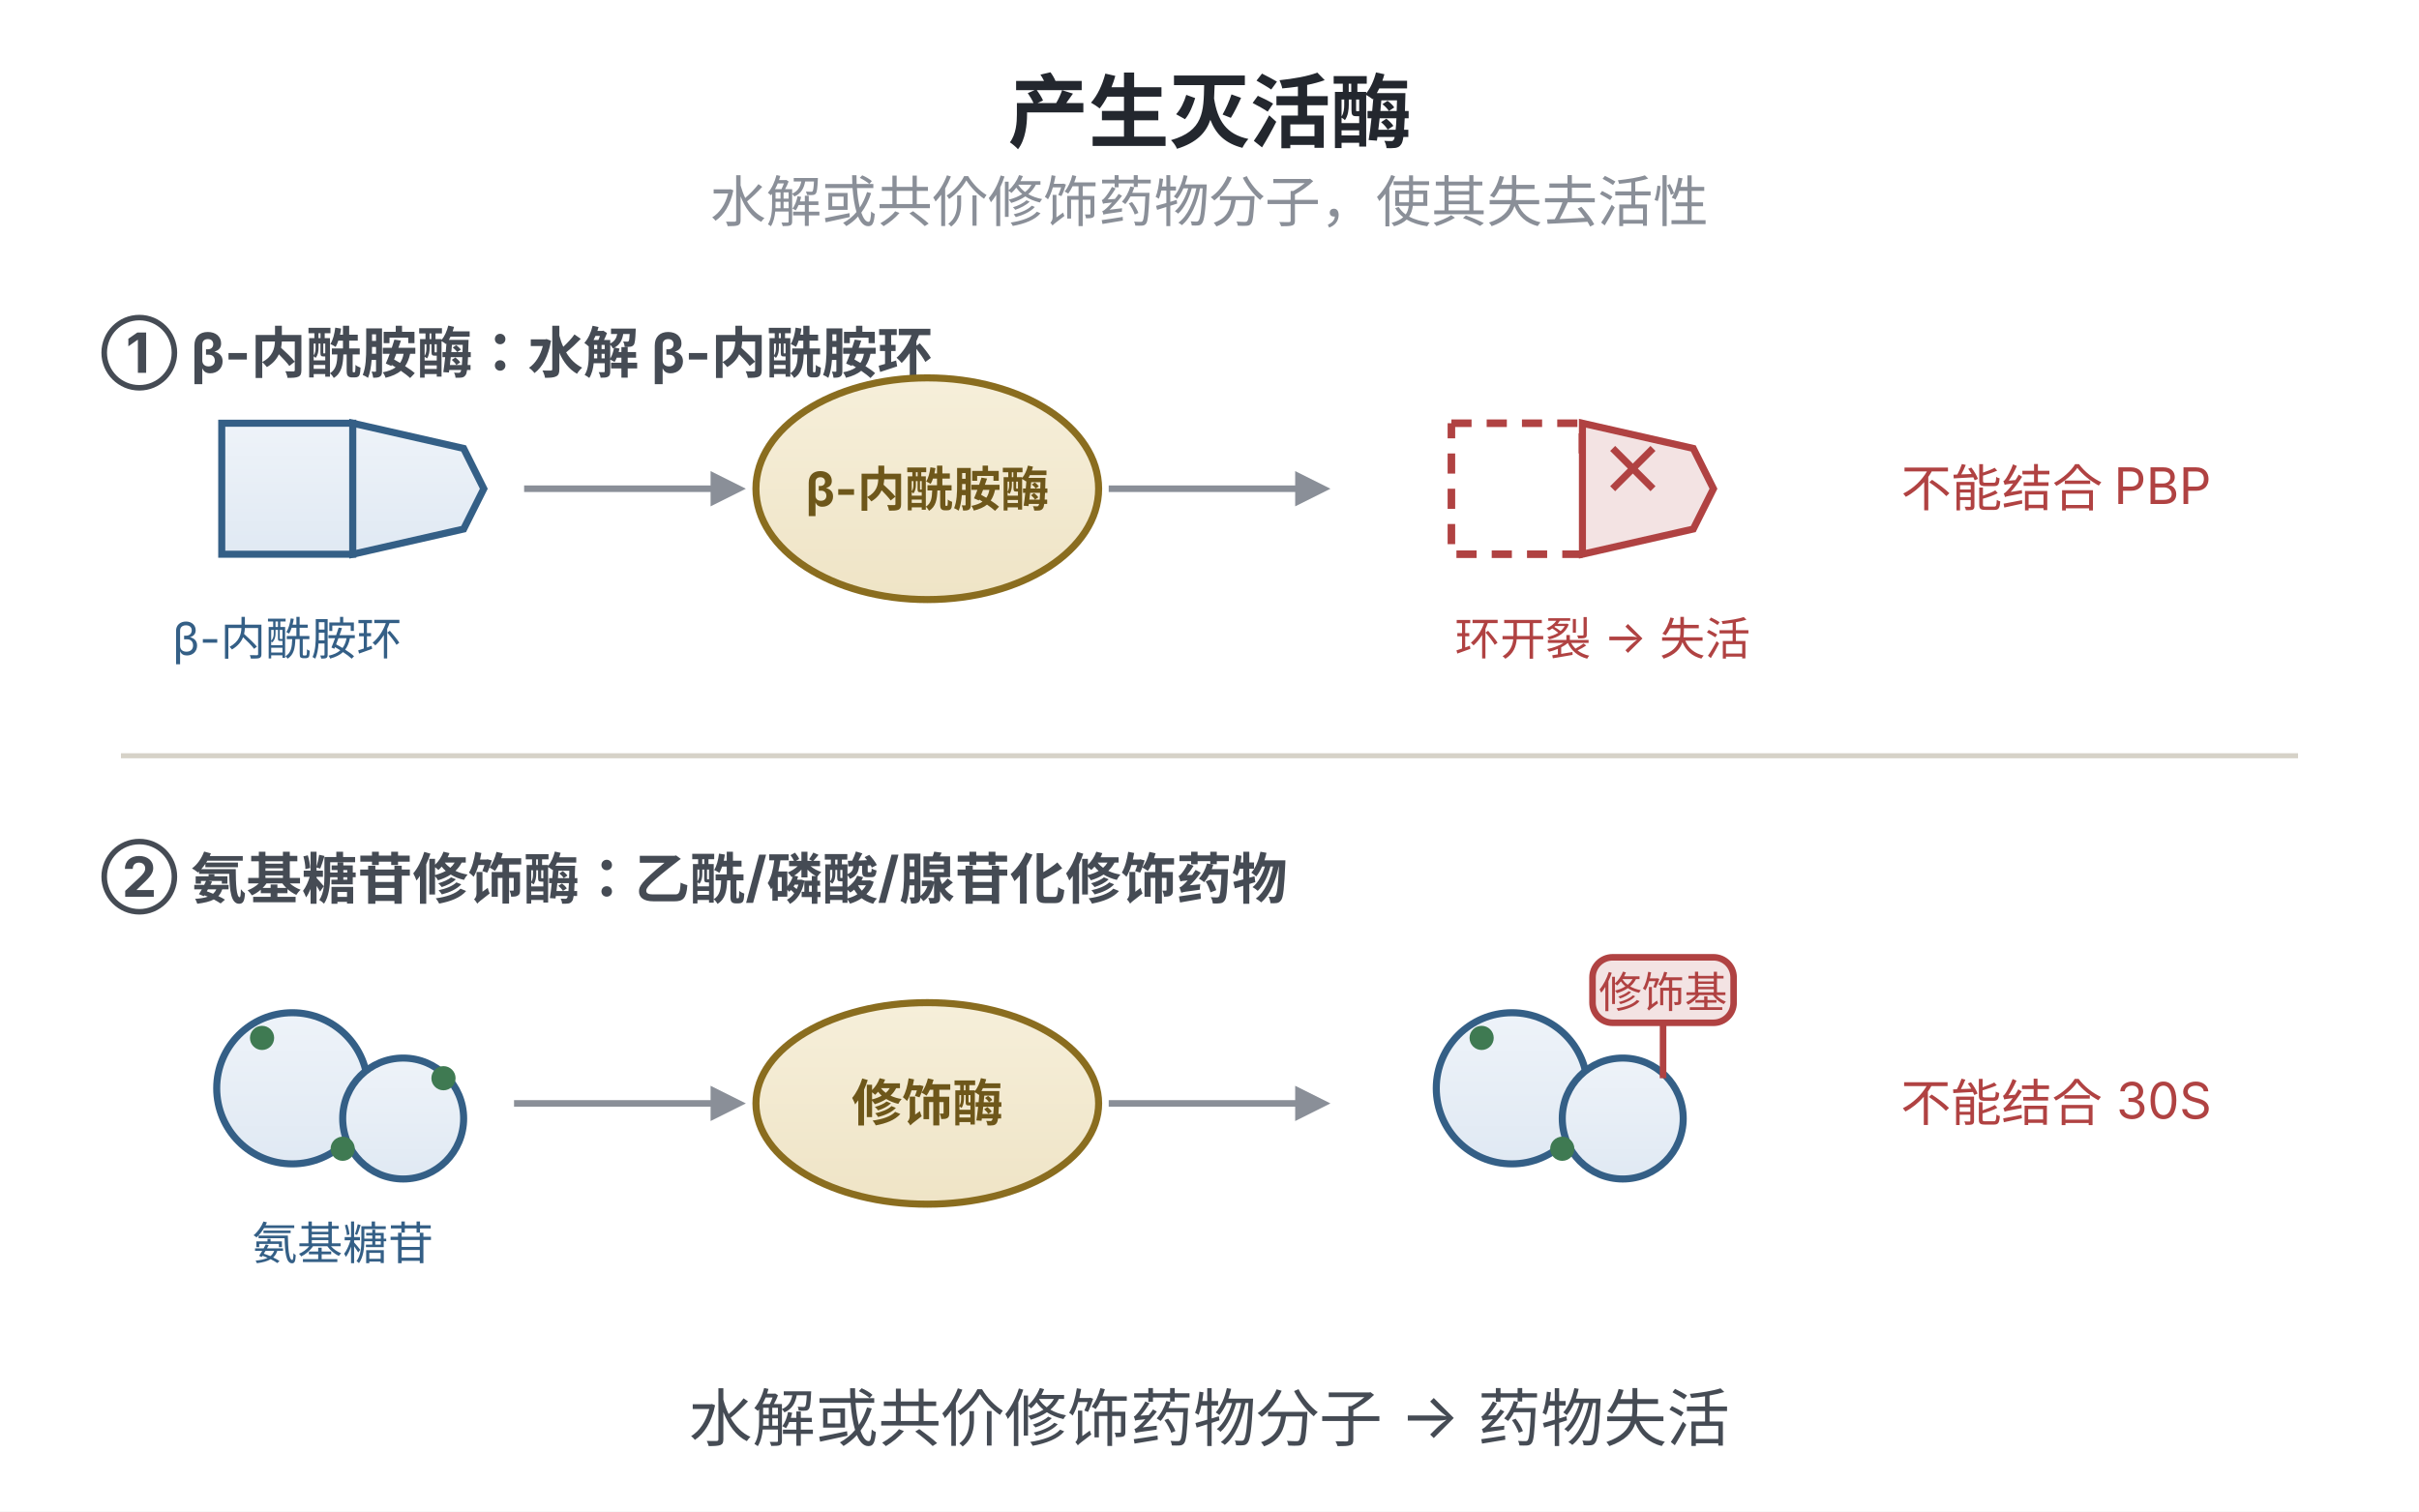
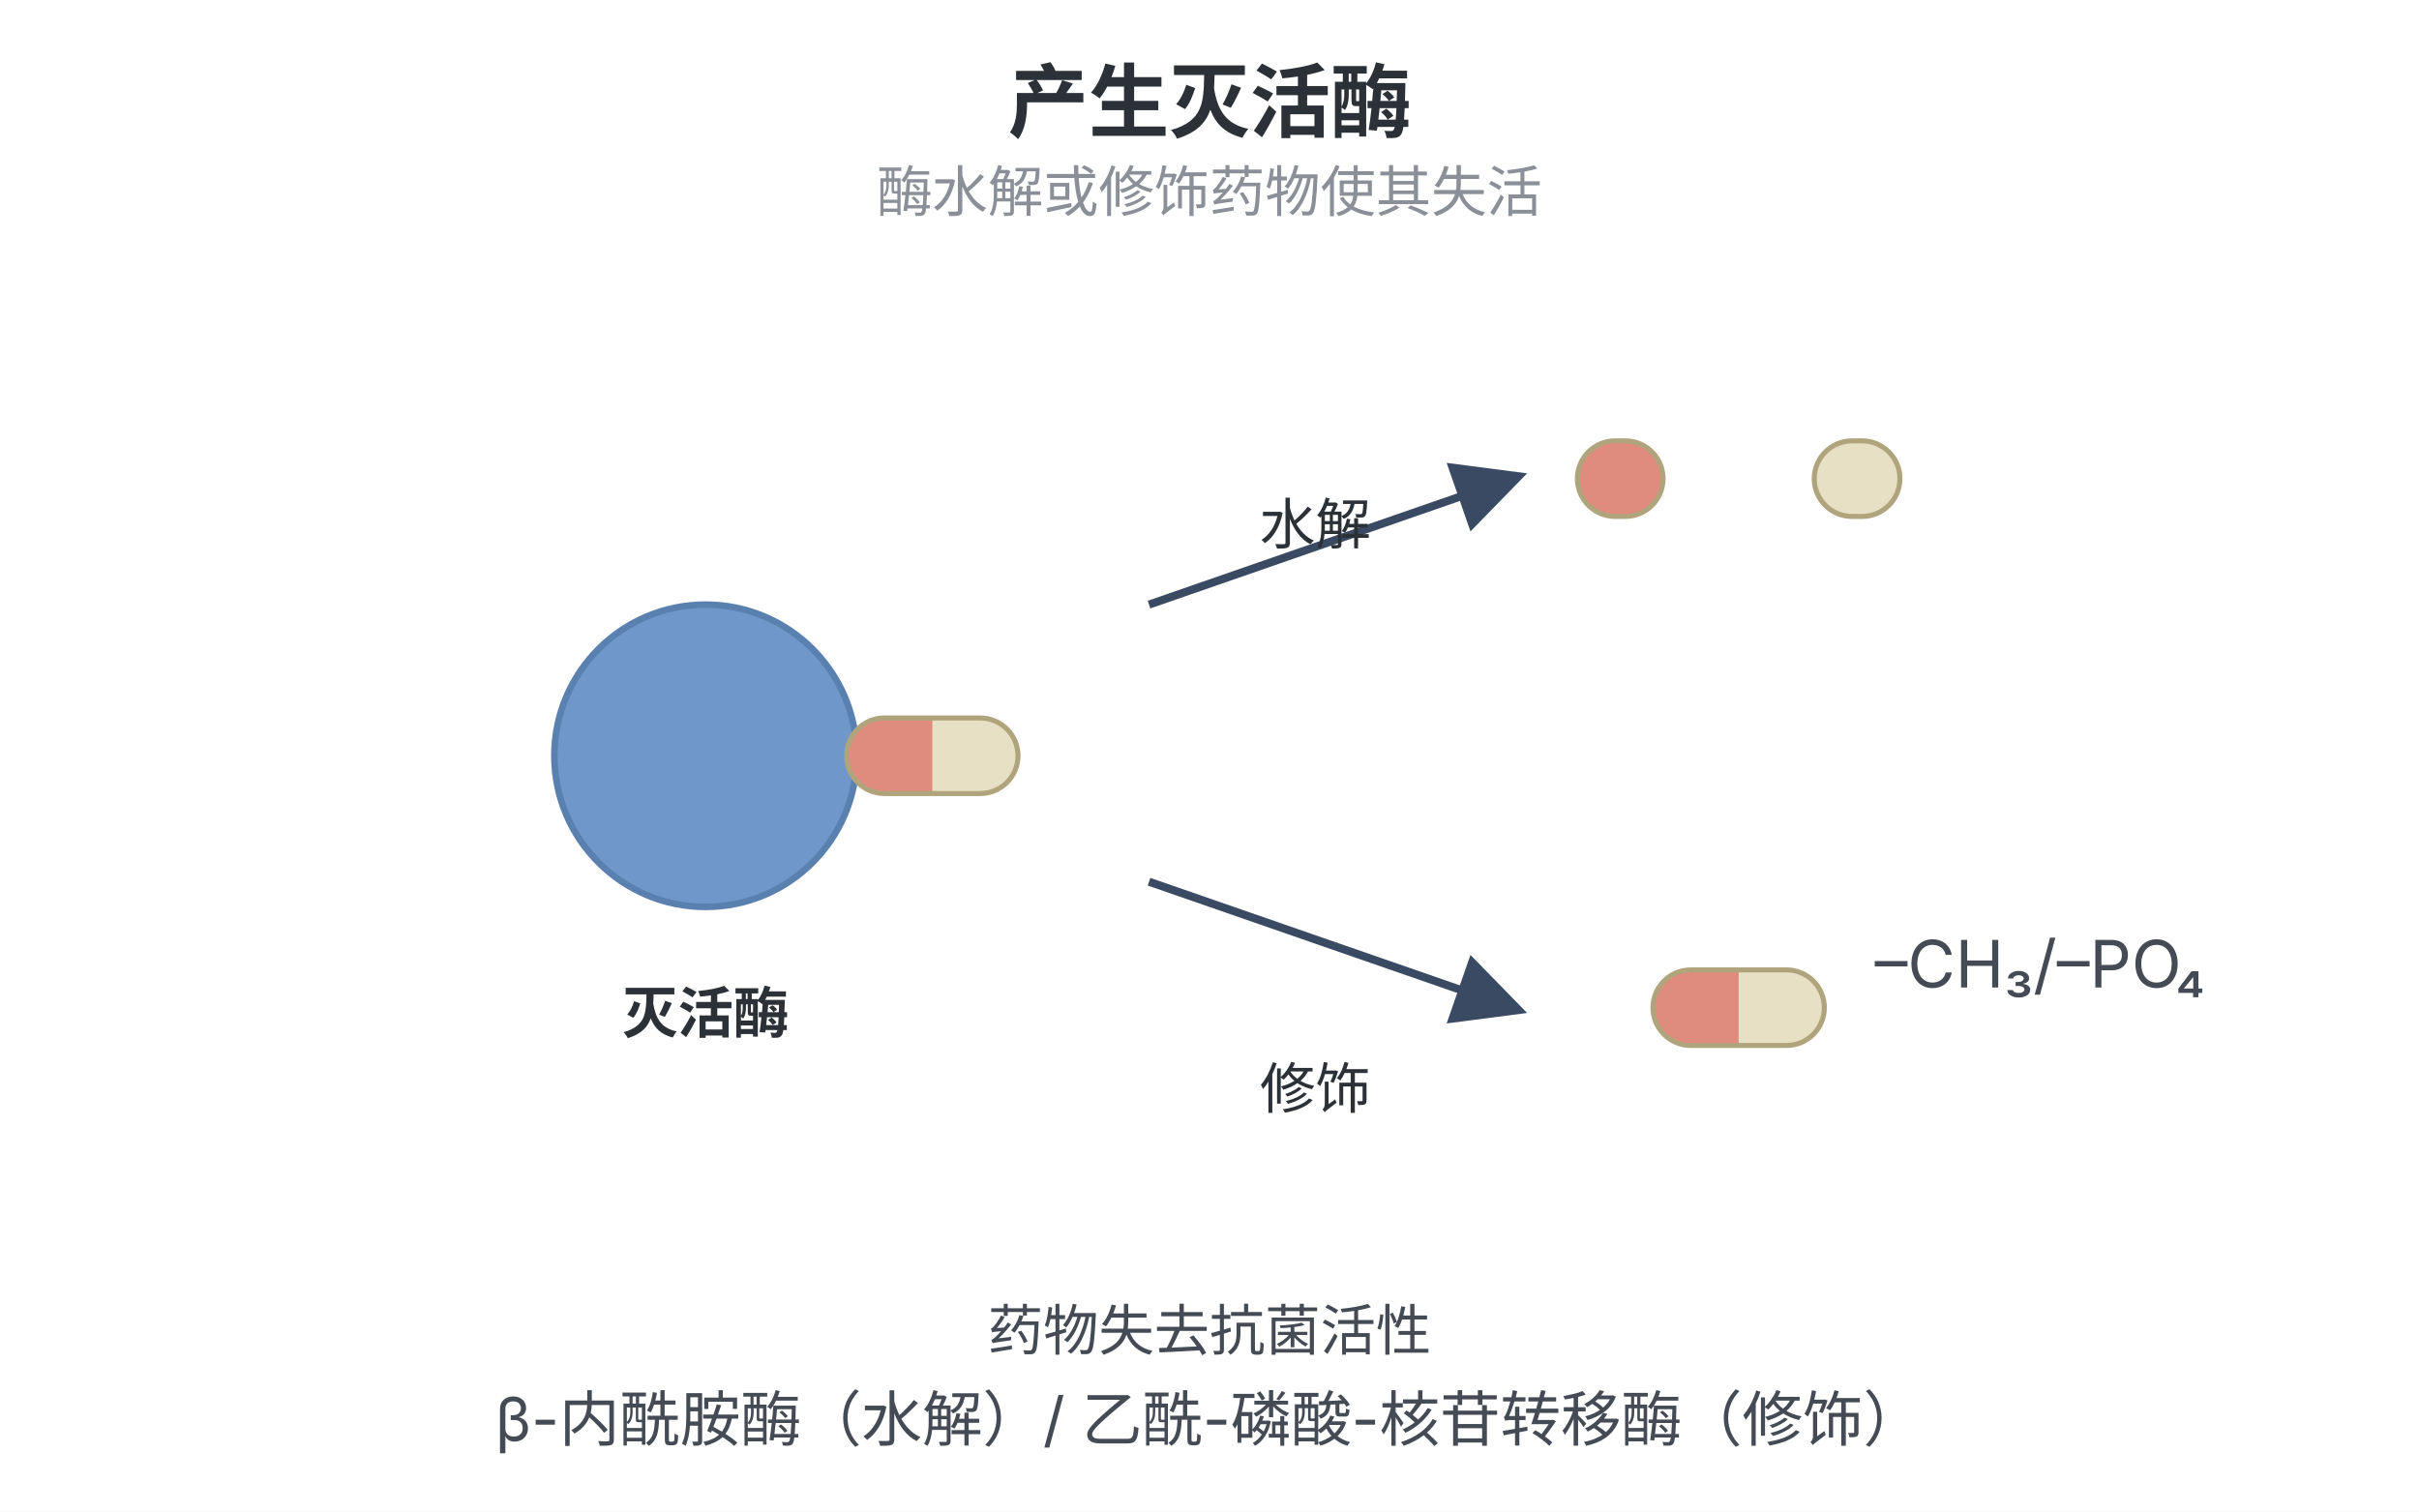
<svg xmlns="http://www.w3.org/2000/svg" viewBox="0 0 480 300" font-family="-apple-system,'PingFang SC','Microsoft YaHei',sans-serif">
  <defs>
-     <linearGradient id="enDrug" x1="0" y1="0" x2="0" y2="1">
-       <stop offset="0" stop-color="#eef3f9" />
-       <stop offset="1" stop-color="#e0e9f3" />
-     </linearGradient>
-     <linearGradient id="enEnz" x1="0" y1="0" x2="0" y2="1">
-       <stop offset="0" stop-color="#f6efda" />
-       <stop offset="1" stop-color="#efe4c6" />
-     </linearGradient>
+     <clipPath id="cap">
+       <rect x="-17" y="-7.5" width="34" height="15" rx="7.5" />
+     </clipPath>
+     <marker id="arr" markerWidth="9" markerHeight="9" refX="7" refY="4.5" orient="auto">
+       <path d="M0,0 L9,4.5 L0,9 z" fill="#3a4a63" />
+     </marker>
+     <marker id="arrG" markerWidth="9" markerHeight="9" refX="7" refY="4.5" orient="auto">
+       <path d="M0,0 L9,4.5 L0,9 z" fill="#3f7a52" />
+     </marker>
  </defs>
  <rect width="480" height="300" fill="#ffffff" />
-   <text x="240" y="28" text-anchor="middle" font-size="16" font-weight="700" fill="#23272e">产生灭活酶</text>
-   <text x="240" y="44" text-anchor="middle" font-size="11" fill="#8a8f98">水解或共价修饰药物分子，使其失去活性</text>
-   <text x="20" y="74" font-size="11" font-weight="700" fill="#454b54">① β-内酰胺酶：水解 β-内酰胺环</text>
-   <path d="M44,84 h26 v26 h-26 z" fill="url(#enDrug)" stroke="#345f86" stroke-width="1.4" />
-   <path d="M70,84 l22,5 l4,8 l-4,8 l-22,5 z" fill="url(#enDrug)" stroke="#345f86" stroke-width="1.4" />
-   <text x="57" y="130" text-anchor="middle" font-size="9" fill="#345f86">β-内酰胺环</text>
-   <line x1="104" y1="97" x2="146" y2="97" stroke="#8a8f98" stroke-width="1.3" />
-   <polygon points="148,97 141,93.5 141,100.5" fill="#8a8f98" />
-   <ellipse cx="184" cy="97" rx="34" ry="22" fill="url(#enEnz)" stroke="#8a6d1f" stroke-width="1.4" />
-   <text x="184" y="100.5" text-anchor="middle" font-size="9.5" font-weight="700" fill="#6e571a">β-内酰胺酶</text>
-   <line x1="220" y1="97" x2="262" y2="97" stroke="#8a8f98" stroke-width="1.3" />
-   <polygon points="264,97 257,93.5 257,100.5" fill="#8a8f98" />
-   <path d="M288,84 h26 v9 M314,110 h-26 v-26" fill="none" stroke="#b04242" stroke-width="1.5" stroke-dasharray="4 3" />
-   <path d="M314,84 l22,5 l4,8 l-4,8 l-22,5 z" fill="#f3e3e3" stroke="#b04242" stroke-width="1.4" />
-   <line x1="320" y1="89" x2="328" y2="97" stroke="#b04242" stroke-width="1.4" />
-   <line x1="328" y1="89" x2="320" y2="97" stroke="#b04242" stroke-width="1.4" />
-   <text x="318" y="130" text-anchor="middle" font-size="9" fill="#b04242">环开裂 → 失活</text>
-   <text x="408" y="100.5" text-anchor="middle" font-size="10" fill="#b04242">不能结合 PBP</text>
-   <line x1="24" y1="150" x2="456" y2="150" stroke="#d6d2c8" stroke-width="1" />
-   <text x="20" y="178" font-size="11" font-weight="700" fill="#454b54">② 氨基糖苷修饰酶：乙酰/磷酸/腺苷化修饰药物</text>
-   <circle cx="58" cy="216" r="15" fill="url(#enDrug)" stroke="#345f86" stroke-width="1.4" />
-   <circle cx="80" cy="222" r="12" fill="url(#enDrug)" stroke="#345f86" stroke-width="1.4" />
-   <circle cx="52" cy="206" r="2.4" fill="#3f7a52" />
-   <circle cx="68" cy="228" r="2.4" fill="#3f7a52" />
-   <circle cx="88" cy="214" r="2.4" fill="#3f7a52" />
-   <text x="68" y="250" text-anchor="middle" font-size="9" fill="#345f86">氨基糖苷</text>
-   <line x1="102" y1="219" x2="146" y2="219" stroke="#8a8f98" stroke-width="1.3" />
-   <polygon points="148,219 141,215.5 141,222.5" fill="#8a8f98" />
-   <ellipse cx="184" cy="219" rx="34" ry="20" fill="url(#enEnz)" stroke="#8a6d1f" stroke-width="1.4" />
-   <text x="184" y="222.5" text-anchor="middle" font-size="10" font-weight="700" fill="#6e571a">修饰酶</text>
-   <line x1="220" y1="219" x2="262" y2="219" stroke="#8a8f98" stroke-width="1.3" />
-   <polygon points="264,219 257,215.5 257,222.5" fill="#8a8f98" />
-   <circle cx="300" cy="216" r="15" fill="url(#enDrug)" stroke="#345f86" stroke-width="1.4" />
-   <circle cx="322" cy="222" r="12" fill="url(#enDrug)" stroke="#345f86" stroke-width="1.4" />
-   <circle cx="294" cy="206" r="2.4" fill="#3f7a52" />
-   <circle cx="310" cy="228" r="2.4" fill="#3f7a52" />
-   <line x1="330" y1="214" x2="330" y2="202" stroke="#b04242" stroke-width="1.3" />
-   <rect x="316" y="190" width="28" height="13" rx="4" fill="#f3e3e3" stroke="#b04242" stroke-width="1.3" />
-   <text x="330" y="200" text-anchor="middle" font-size="8.5" fill="#b04242">修饰基</text>
-   <text x="408" y="222.5" text-anchor="middle" font-size="10" fill="#b04242">不能结合 30S</text>
-   <text x="240" y="286" text-anchor="middle" font-size="12.5" fill="#454b54">水解或共价修饰药物分子 → 药物失活</text>
+   <text x="240" y="26" font-size="16" fill="#2c3138" text-anchor="middle" font-weight="700">产生灭活酶</text>
+   <text x="240" y="42" font-size="11" fill="#8a8f98" text-anchor="middle">酶水解或修饰药物使其失活</text>
+   <circle cx="140" cy="150" r="30" fill="#6f97c9" stroke="#5a80b0" stroke-width="1.3" />
+   <text x="140" y="205" font-size="11" fill="#2c3138" text-anchor="middle" font-weight="600">灭活酶</text>
+   <g transform="translate(185,150) rotate(0) scale(1)">
+     <rect x="-17" y="-7.5" width="34" height="15" rx="7.5" fill="#e7e0c5" />
+     <rect x="-17" y="-7.5" width="17" height="15" fill="#df8c7e" clip-path="url(#cap)" />
+     <rect x="-17" y="-7.5" width="34" height="15" rx="7.5" fill="none" stroke="#b0a47c" stroke-width="1" />
+   </g>
+   <line x1="228" y1="120" x2="300" y2="95" stroke="#3a4a63" stroke-width="1.6" marker-end="url(#arr)" />
+   <text x="250" y="108" font-size="11" fill="#2c3138" text-anchor="start">水解</text>
+   <g transform="translate(330,95)">
+     <rect x="-17" y="-7.5" width="17" height="15" rx="7.5" fill="#df8c7e" stroke="#b0a47c" />
+   </g>
+   <g transform="translate(360,95)">
+     <rect x="0" y="-7.5" width="17" height="15" rx="7.5" fill="#e7e0c5" stroke="#b0a47c" />
+   </g>
+   <line x1="228" y1="175" x2="300" y2="200" stroke="#3a4a63" stroke-width="1.6" marker-end="url(#arr)" />
+   <text x="250" y="220" font-size="11" fill="#2c3138" text-anchor="start">修饰</text>
+   <g transform="translate(345,200) rotate(0) scale(1)">
+     <rect x="-17" y="-7.5" width="34" height="15" rx="7.5" fill="#e7e0c5" />
+     <rect x="-17" y="-7.5" width="17" height="15" fill="#df8c7e" clip-path="url(#cap)" />
+     <rect x="-17" y="-7.5" width="34" height="15" rx="7.5" fill="none" stroke="#b0a47c" stroke-width="1" />
+   </g>
+   <text x="372" y="196" font-size="13" fill="#454b54">–CH₃/–PO₄</text>
+   <text x="240" y="268" font-size="11" fill="#454b54" text-anchor="middle">药物失去抗菌活性</text>
+   <text x="240" y="286" font-size="12" fill="#454b54" text-anchor="middle">β-内酰胺酶（水解）/ 乙酰-磷酸-核苷转移酶（修饰）</text>
</svg>
